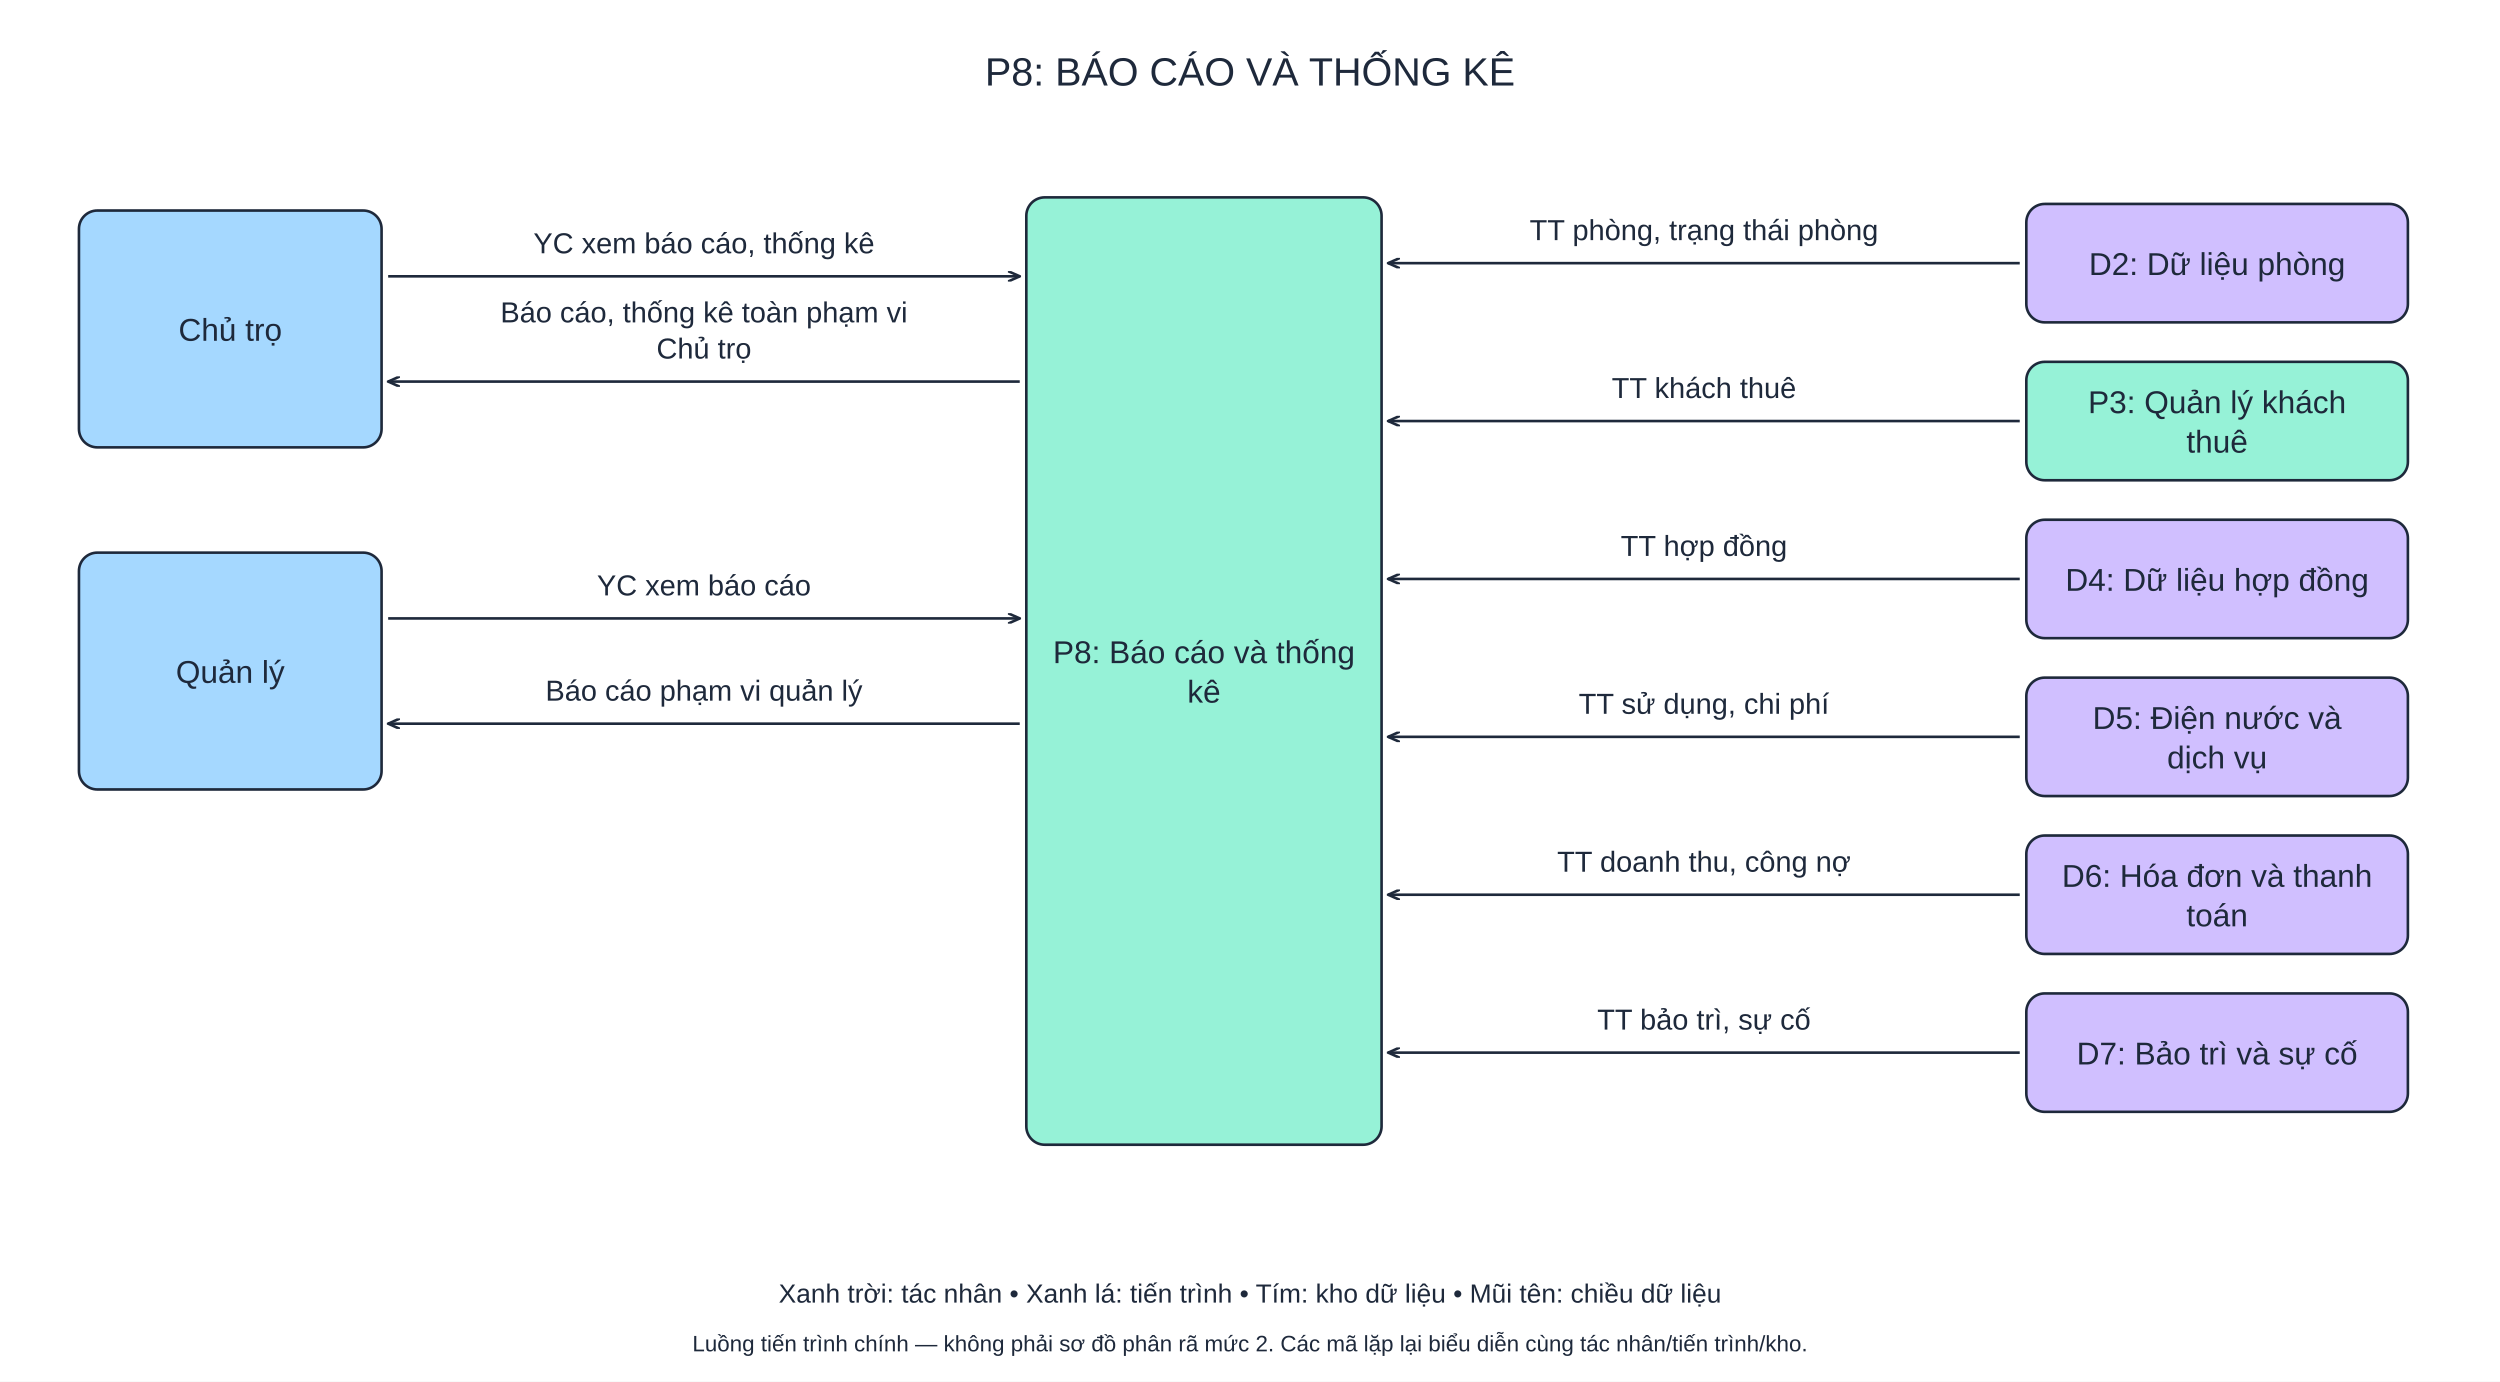
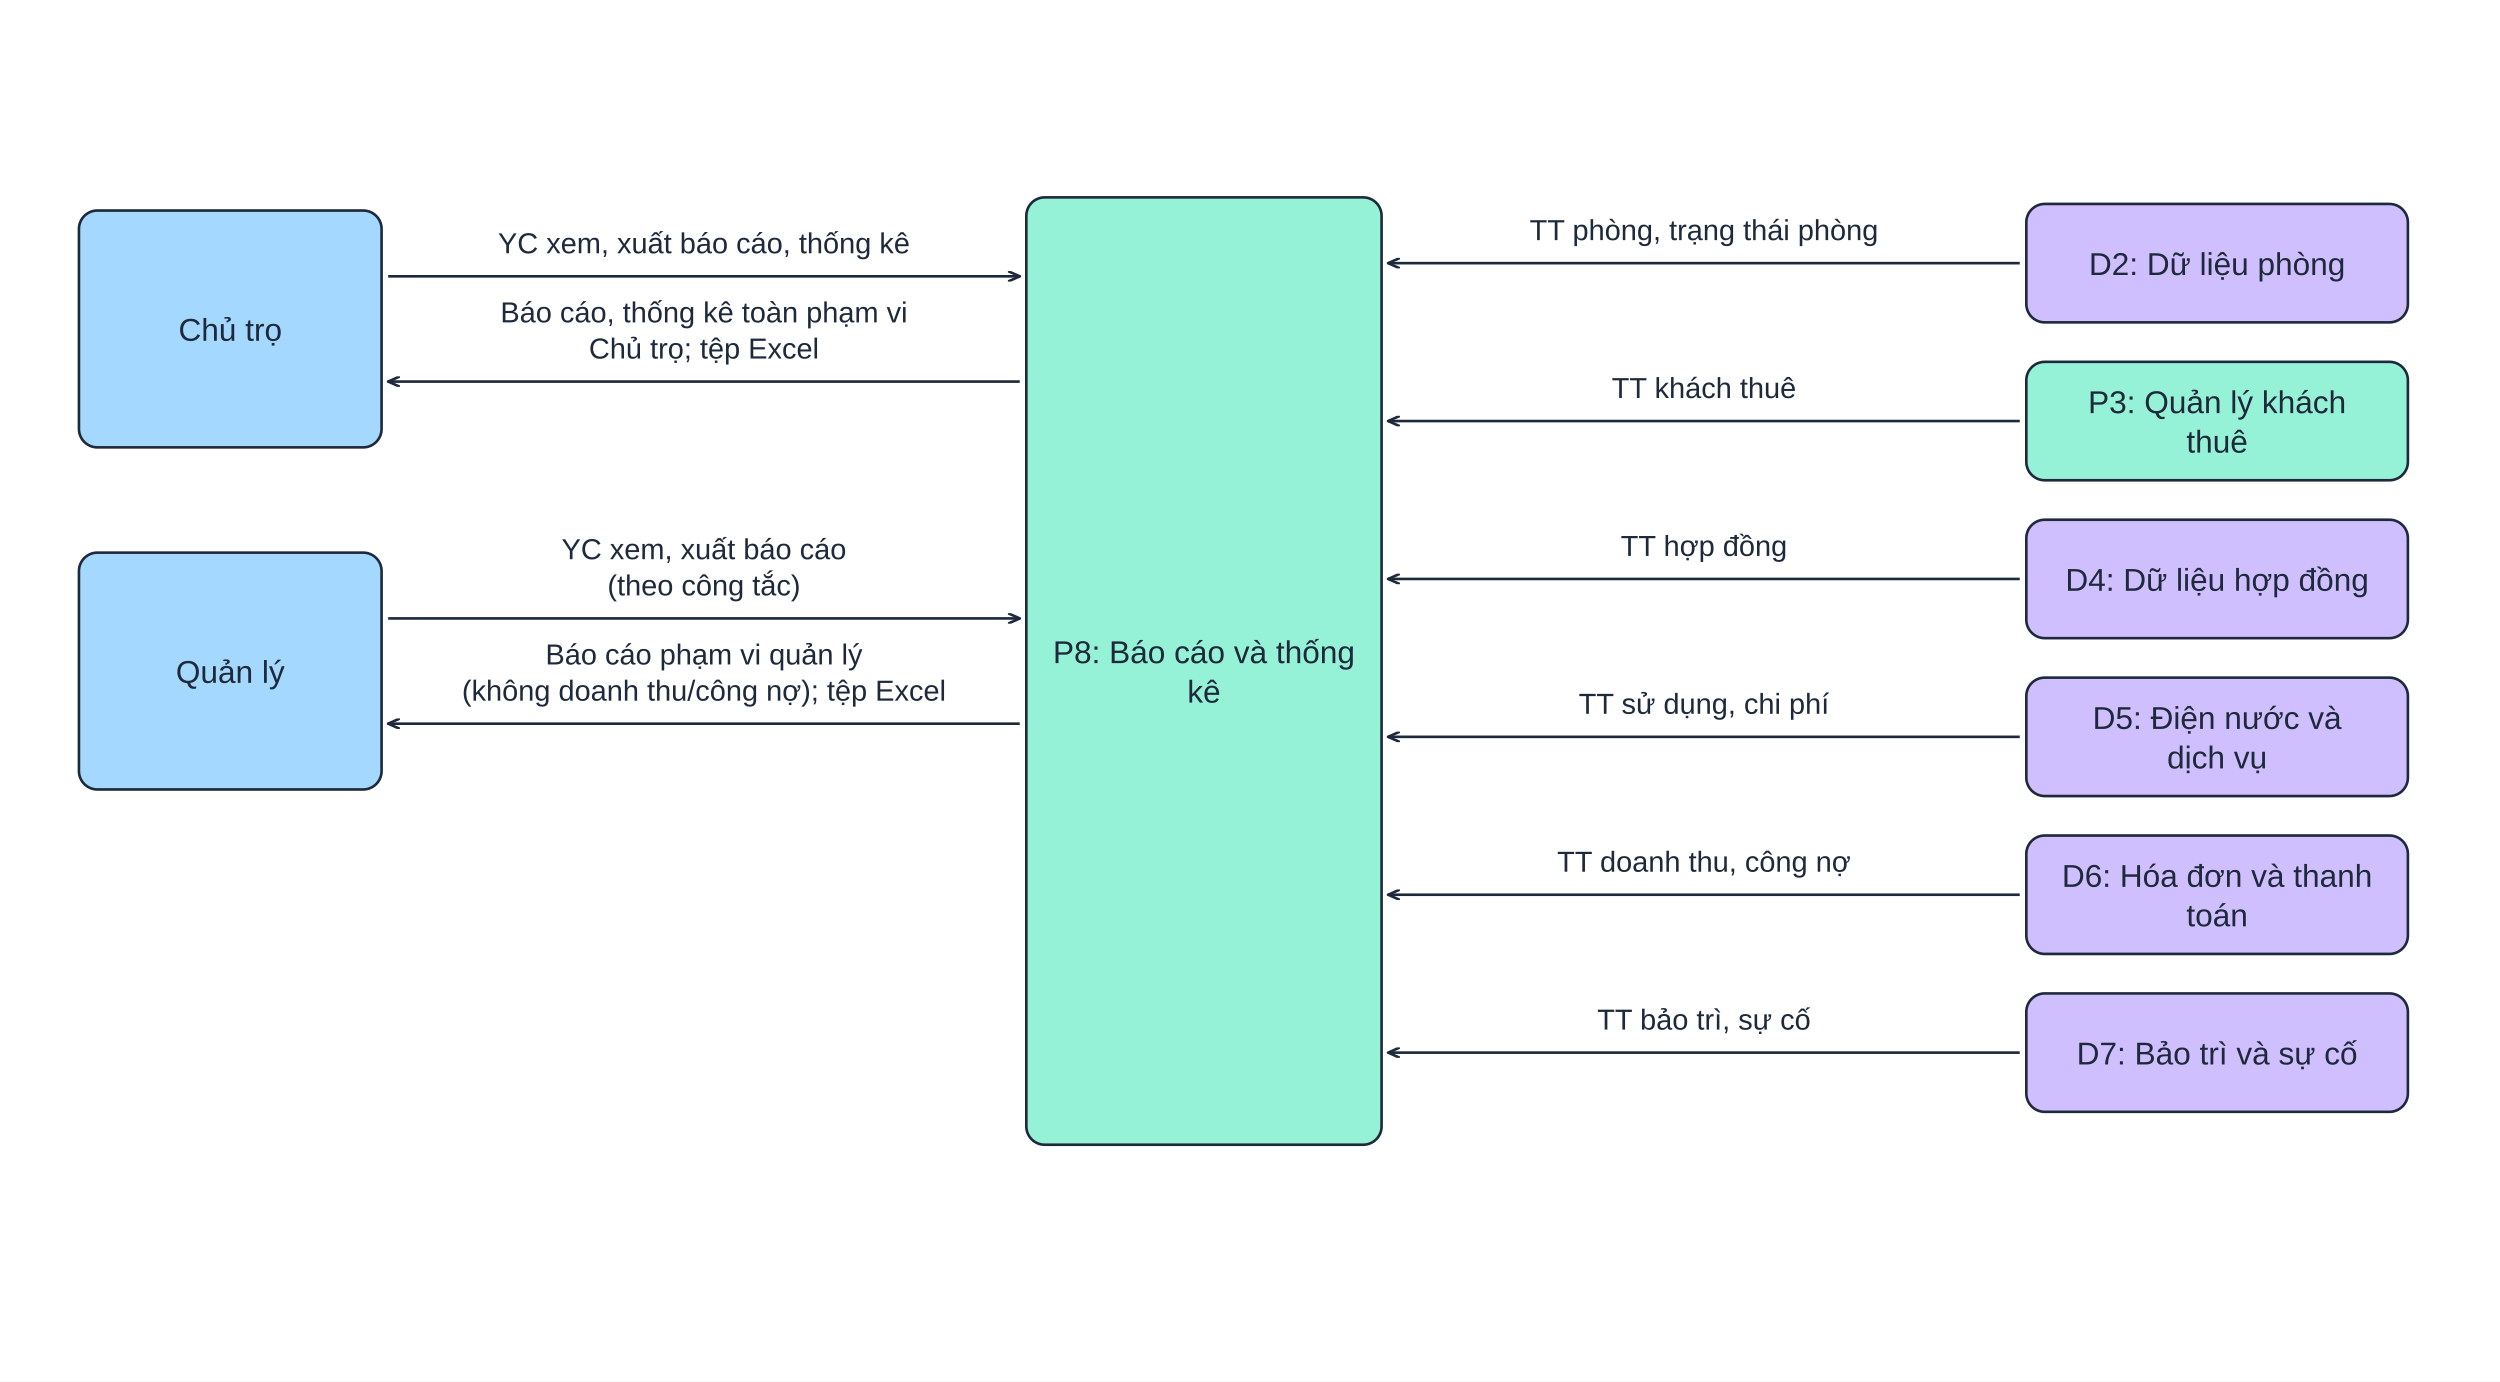
<svg xmlns="http://www.w3.org/2000/svg" width="1900" height="1050" viewBox="0 0 1900 1050">
  <defs>
    <marker id="arrow" markerWidth="10" markerHeight="8" refX="9" refY="4" orient="auto" markerUnits="userSpaceOnUse">
      <path d="M0,0 L9,4 L0,8" fill="none" stroke="#1e293b" stroke-width="2" />
    </marker>
  </defs>
  <rect width="100%" height="100%" fill="white" />
  <rect x="780" y="150" width="270" height="720" rx="14" fill="#96f2d7" stroke="#1e293b" stroke-width="2" />
  <rect x="60" y="160" width="230" height="180" rx="14" fill="#a5d8ff" stroke="#1e293b" stroke-width="2" />
  <rect x="60" y="420" width="230" height="180" rx="14" fill="#a5d8ff" stroke="#1e293b" stroke-width="2" />
  <rect x="1540" y="155" width="290" height="90" rx="14" fill="#d0bfff" stroke="#1e293b" stroke-width="2" />
  <rect x="1540" y="275" width="290" height="90" rx="14" fill="#96f2d7" stroke="#1e293b" stroke-width="2" />
  <rect x="1540" y="395" width="290" height="90" rx="14" fill="#d0bfff" stroke="#1e293b" stroke-width="2" />
  <rect x="1540" y="515" width="290" height="90" rx="14" fill="#d0bfff" stroke="#1e293b" stroke-width="2" />
  <rect x="1540" y="635" width="290" height="90" rx="14" fill="#d0bfff" stroke="#1e293b" stroke-width="2" />
  <rect x="1540" y="755" width="290" height="90" rx="14" fill="#d0bfff" stroke="#1e293b" stroke-width="2" />
  <polyline points="295,210 775,210" fill="none" stroke="#1e293b" stroke-width="2" marker-end="url(#arrow)" />
  <polyline points="775,290 295,290" fill="none" stroke="#1e293b" stroke-width="2" marker-end="url(#arrow)" />
  <polyline points="295,470 775,470" fill="none" stroke="#1e293b" stroke-width="2" marker-end="url(#arrow)" />
  <polyline points="775,550 295,550" fill="none" stroke="#1e293b" stroke-width="2" marker-end="url(#arrow)" />
  <polyline points="1535,200 1055,200" fill="none" stroke="#1e293b" stroke-width="2" marker-end="url(#arrow)" />
  <polyline points="1535,320 1055,320" fill="none" stroke="#1e293b" stroke-width="2" marker-end="url(#arrow)" />
  <polyline points="1535,440 1055,440" fill="none" stroke="#1e293b" stroke-width="2" marker-end="url(#arrow)" />
  <polyline points="1535,560 1055,560" fill="none" stroke="#1e293b" stroke-width="2" marker-end="url(#arrow)" />
  <polyline points="1535,680 1055,680" fill="none" stroke="#1e293b" stroke-width="2" marker-end="url(#arrow)" />
  <polyline points="1535,800 1055,800" fill="none" stroke="#1e293b" stroke-width="2" marker-end="url(#arrow)" />
-   <text x="950.0" y="65.0" text-anchor="middle" font-family="Arial, sans-serif" font-size="30" fill="#1e293b">P8: BÁO CÁO VÀ THỐNG KÊ</text>
+   <text x="-1050" y="-3445" text-anchor="middle" font-family="Arial, sans-serif" font-size="30" fill="#1e293b">P8: BÁO CÁO VÀ THỐNG KÊ</text>
  <text x="915.0" y="504.0" text-anchor="middle" font-family="Arial, sans-serif" font-size="24" fill="#1e293b">P8: Báo cáo và thống</text>
  <text x="915.0" y="534.0" text-anchor="middle" font-family="Arial, sans-serif" font-size="24" fill="#1e293b">kê</text>
  <text x="175.0" y="259.0" text-anchor="middle" font-family="Arial, sans-serif" font-size="24" fill="#1e293b">Chủ trọ</text>
-   <text x="535.0" y="192.5" text-anchor="middle" font-family="Arial, sans-serif" font-size="22" fill="#1e293b">YC xem báo cáo, thống kê</text>
+   <text x="535.0" y="192.5" text-anchor="middle" font-family="Arial, sans-serif" font-size="22" fill="#1e293b">YC xem, xuất báo cáo, thống kê</text>
  <text x="535.0" y="245.0" text-anchor="middle" font-family="Arial, sans-serif" font-size="22" fill="#1e293b">Báo cáo, thống kê toàn phạm vi</text>
-   <text x="535.0" y="272.5" text-anchor="middle" font-family="Arial, sans-serif" font-size="22" fill="#1e293b">Chủ trọ</text>
+   <text x="535.0" y="272.5" text-anchor="middle" font-family="Arial, sans-serif" font-size="22" fill="#1e293b">Chủ trọ; tệp Excel</text>
  <text x="175.0" y="519.0" text-anchor="middle" font-family="Arial, sans-serif" font-size="24" fill="#1e293b">Quản lý</text>
-   <text x="535.0" y="452.5" text-anchor="middle" font-family="Arial, sans-serif" font-size="22" fill="#1e293b">YC xem báo cáo</text>
-   <text x="535.0" y="532.5" text-anchor="middle" font-family="Arial, sans-serif" font-size="22" fill="#1e293b">Báo cáo phạm vi quản lý</text>
+   <text x="535.0" y="425.0" text-anchor="middle" font-family="Arial, sans-serif" font-size="22" fill="#1e293b">YC xem, xuất báo cáo</text>
+   <text x="535.0" y="452.5" text-anchor="middle" font-family="Arial, sans-serif" font-size="22" fill="#1e293b">(theo công tắc)</text>
+   <text x="535.0" y="505.0" text-anchor="middle" font-family="Arial, sans-serif" font-size="22" fill="#1e293b">Báo cáo phạm vi quản lý</text>
+   <text x="535.0" y="532.5" text-anchor="middle" font-family="Arial, sans-serif" font-size="22" fill="#1e293b">(không doanh thu/công nợ); tệp Excel</text>
  <text x="1685.0" y="209.0" text-anchor="middle" font-family="Arial, sans-serif" font-size="24" fill="#1e293b">D2: Dữ liệu phòng</text>
  <text x="1295.0" y="182.5" text-anchor="middle" font-family="Arial, sans-serif" font-size="22" fill="#1e293b">TT phòng, trạng thái phòng</text>
  <text x="1685.0" y="314.0" text-anchor="middle" font-family="Arial, sans-serif" font-size="24" fill="#1e293b">P3: Quản lý khách</text>
  <text x="1685.0" y="344.0" text-anchor="middle" font-family="Arial, sans-serif" font-size="24" fill="#1e293b">thuê</text>
  <text x="1295.0" y="302.5" text-anchor="middle" font-family="Arial, sans-serif" font-size="22" fill="#1e293b">TT khách thuê</text>
  <text x="1685.0" y="449.0" text-anchor="middle" font-family="Arial, sans-serif" font-size="24" fill="#1e293b">D4: Dữ liệu hợp đồng</text>
  <text x="1295.0" y="422.5" text-anchor="middle" font-family="Arial, sans-serif" font-size="22" fill="#1e293b">TT hợp đồng</text>
  <text x="1685.0" y="554.0" text-anchor="middle" font-family="Arial, sans-serif" font-size="24" fill="#1e293b">D5: Điện nước và</text>
  <text x="1685.0" y="584.0" text-anchor="middle" font-family="Arial, sans-serif" font-size="24" fill="#1e293b">dịch vụ</text>
  <text x="1295.0" y="542.5" text-anchor="middle" font-family="Arial, sans-serif" font-size="22" fill="#1e293b">TT sử dụng, chi phí</text>
  <text x="1685.0" y="674.0" text-anchor="middle" font-family="Arial, sans-serif" font-size="24" fill="#1e293b">D6: Hóa đơn và thanh</text>
  <text x="1685.0" y="704.0" text-anchor="middle" font-family="Arial, sans-serif" font-size="24" fill="#1e293b">toán</text>
  <text x="1295.0" y="662.5" text-anchor="middle" font-family="Arial, sans-serif" font-size="22" fill="#1e293b">TT doanh thu, công nợ</text>
  <text x="1685.0" y="809.0" text-anchor="middle" font-family="Arial, sans-serif" font-size="24" fill="#1e293b">D7: Bảo trì và sự cố</text>
  <text x="1295.0" y="782.5" text-anchor="middle" font-family="Arial, sans-serif" font-size="22" fill="#1e293b">TT bảo trì, sự cố</text>
-   <text x="950.0" y="990.0" text-anchor="middle" font-family="Arial, sans-serif" font-size="20" fill="#1e293b">Xanh trời: tác nhân  •  Xanh lá: tiến trình  •  Tím: kho dữ liệu  •  Mũi tên: chiều dữ liệu</text>
-   <text x="950.0" y="1027.0" text-anchor="middle" font-family="Arial, sans-serif" font-size="17" fill="#1e293b">Luồng tiến trình chính — không phải sơ đồ phân rã mức 2. Các mã lặp lại biểu diễn cùng tác nhân/tiến trình/kho.</text>
+   <text x="-1050" y="-2520" text-anchor="middle" font-family="Arial, sans-serif" font-size="20" fill="#1e293b">Xanh trời: tác nhân  •  Xanh lá: tiến trình  •  Tím: kho dữ liệu  •  Mũi tên: chiều dữ liệu</text>
+   <text x="-1050" y="-2483" text-anchor="middle" font-family="Arial, sans-serif" font-size="17" fill="#1e293b">Luồng tiến trình chính — không phải sơ đồ phân rã mức 2. Các mã lặp lại biểu diễn cùng tác nhân/tiến trình/kho.</text>
</svg>
